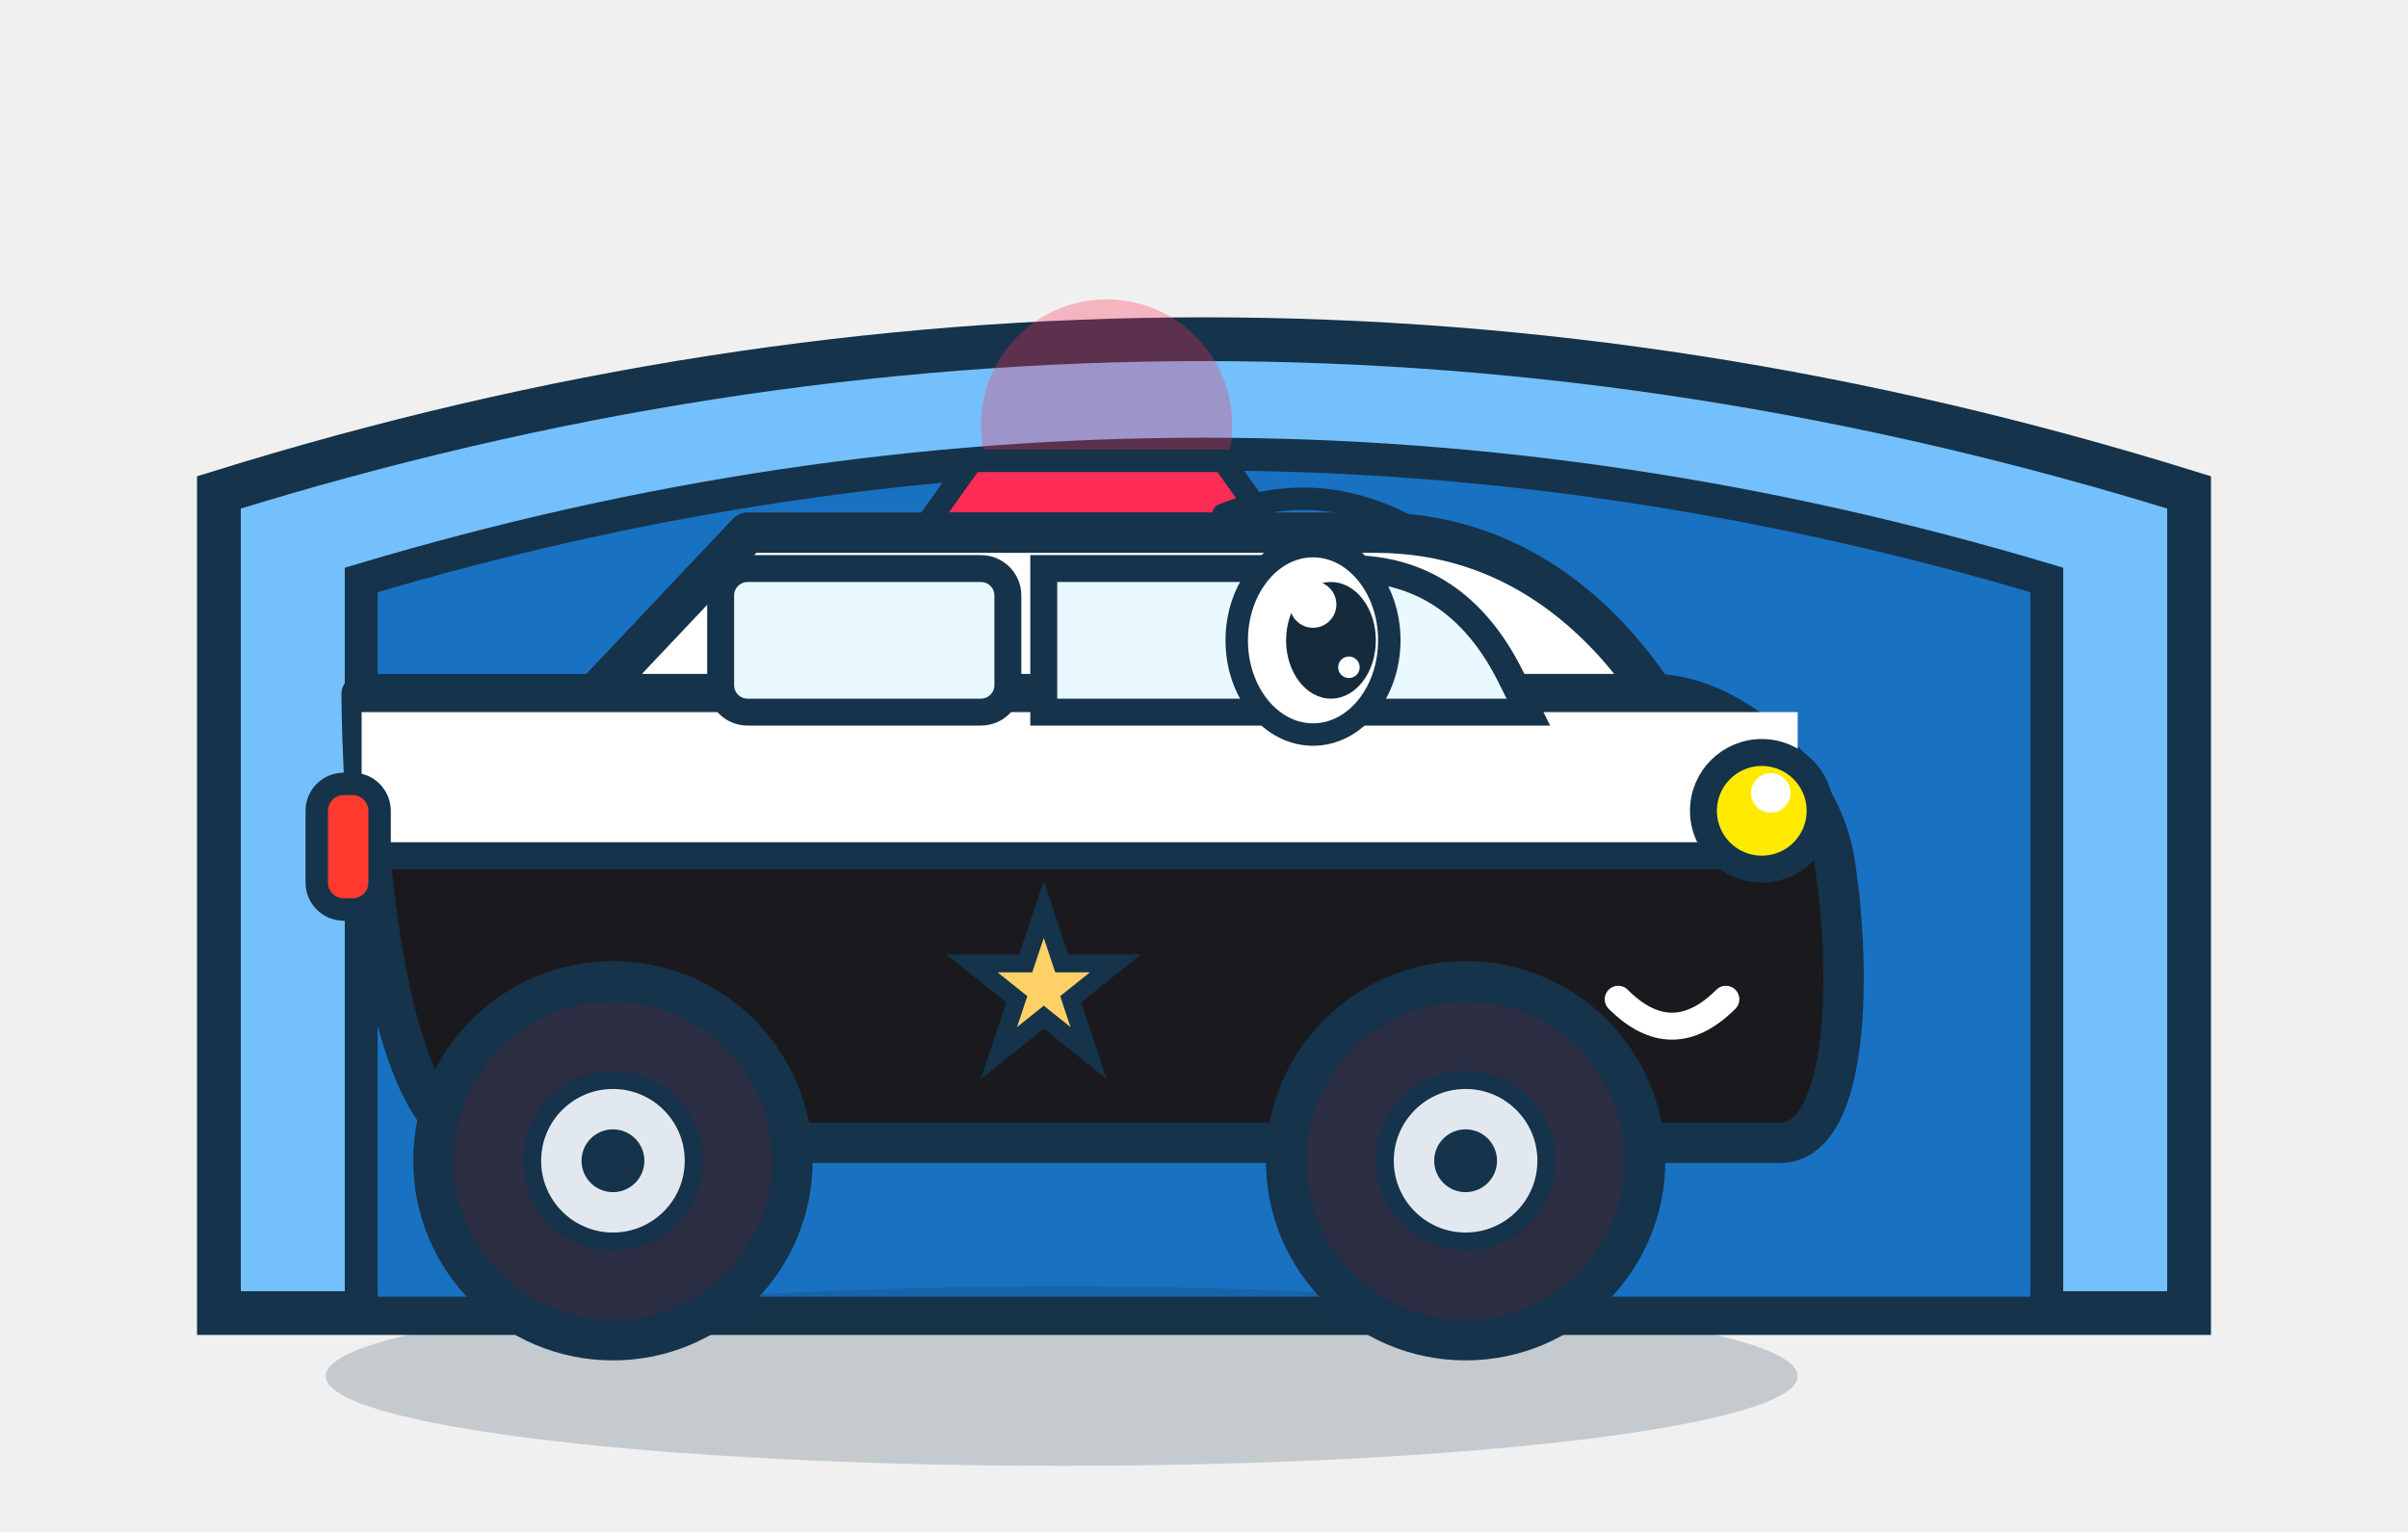
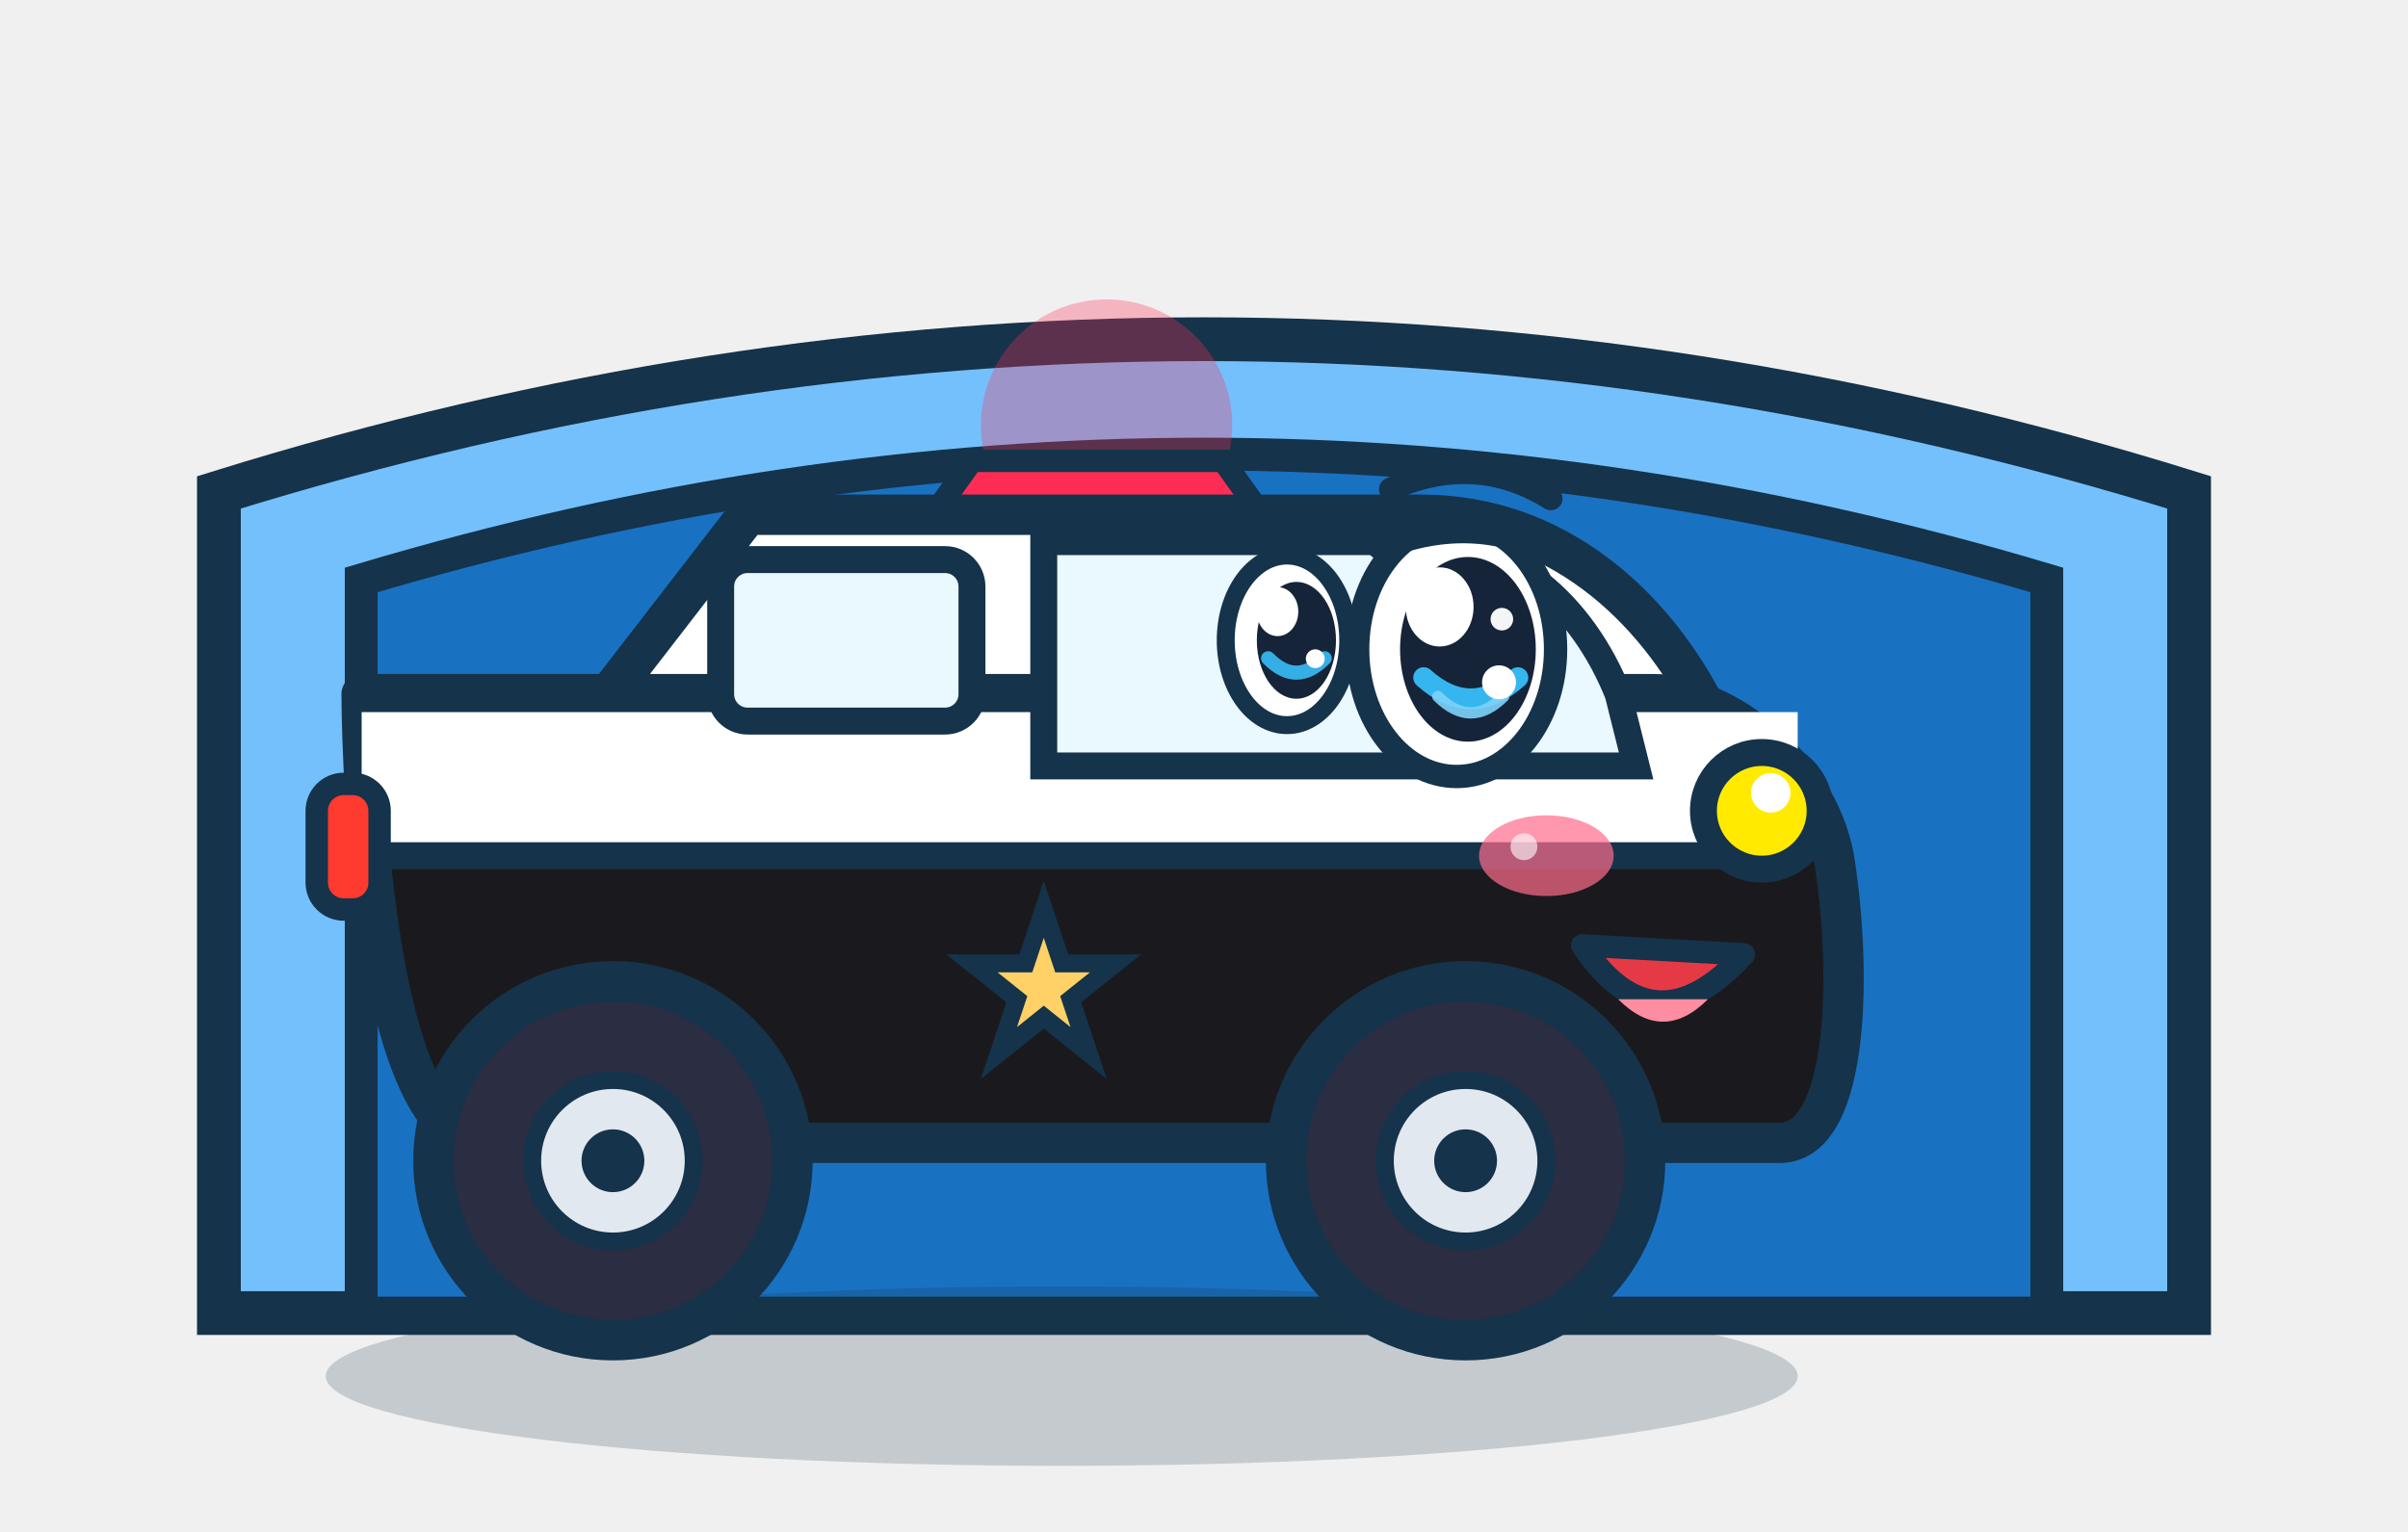
<svg xmlns="http://www.w3.org/2000/svg" viewBox="0 0 220 140" width="220" height="140">
  <g transform="translate(5, 5)">
    <path d="M 15 115 L 15 40 Q 105 12 195 40 L 195 115 Z" fill="#74C0FC" stroke="#15334A" stroke-width="4" />
    <path d="M 28 115 L 28 48 Q 105 25 182 48 L 182 115 Z" fill="#1971C2" stroke="#15334A" stroke-width="3" />
    <g transform="translate(10, 24) scale(0.82)">
      <ellipse cx="100" cy="118" rx="82" ry="10" fill="rgba(21, 51, 74, 0.2)" />
      <g transform="translate(0, 0)">
        <circle cx="105" cy="12" r="14" fill="#FF2D55" opacity="0.3" />
        <path d="M 90 16 L 118 16 L 123 23 L 85 23 Z" fill="#FF2D55" stroke="#15334A" stroke-width="2.5" />
        <rect x="98" y="23" width="12" height="5" fill="#CED4DA" stroke="#15334A" stroke-width="2" />
-         <path d="M 48 42 L 65 24 L 135 24 C 150 24 160 33 166 42 Z" fill="#FFFFFF" stroke="#15334A" stroke-width="4.5" stroke-linejoin="round" />
+         <path d="M 48 44 L 65 22 L 140 22 C 155 22 166 32 172 44 Z" fill="#FFFFFF" stroke="#15334A" stroke-width="4.5" stroke-linejoin="round" />
        <path d="M 22 42 C 22 42 22 92 36 92 L 180 92 C 188 92 188 72 186 60 C 184 50 174 42 166 42 Z" fill="#1A1A1E" stroke="#15334A" stroke-width="4.5" stroke-linejoin="round" />
        <path d="M 22 44 L 182 44 L 182 60 Q 100 62 22 60 Z" fill="#FFFFFF" />
        <line x1="22" y1="60" x2="182" y2="60" stroke="#15334A" stroke-width="3" />
-         <rect x="62" y="28" width="32" height="16" rx="3" fill="#EAF8FF" stroke="#15334A" stroke-width="3" />
-         <path d="M 98 28 L 132 28 C 140 28 146 32 150 40 L 152 44 L 98 44 Z" fill="#EAF8FF" stroke="#15334A" stroke-width="3" />
-         <ellipse cx="128" cy="36" rx="8.5" ry="10.5" fill="#FFFFFF" stroke="#15334A" stroke-width="2.5" />
-         <ellipse cx="130" cy="36" rx="5" ry="6.5" fill="#152B3C" />
-         <circle cx="128" cy="32" r="2.6" fill="#FFFFFF" />
-         <circle cx="132" cy="39" r="1.2" fill="#FFFFFF" />
-         <path d="M 118 22 Q 128 18 138 23" fill="none" stroke="#15334A" stroke-width="2.5" stroke-linecap="round" />
+         <rect x="62" y="27" width="28" height="18" rx="3" fill="#EAF8FF" stroke="#15334A" stroke-width="3" />
+         <path d="M 98 25 L 140 25 C 150 25 158 32 162 42 L 164 50 L 98 50 Z" fill="#EAF8FF" stroke="#15334A" stroke-width="3" />
+         <ellipse cx="125.1" cy="36" rx="6.825" ry="9.45" fill="#FFFFFF" stroke="#15334A" stroke-width="2" />
+         <ellipse cx="126.15" cy="36" rx="4.41" ry="6.51" fill="#152438" />
+         <path d="M 123 38 Q 126.15 41.2 129.3 38" fill="none" stroke="#38BDF8" stroke-width="1.575" stroke-linecap="round" opacity="0.9" />
+         <ellipse cx="124.05" cy="32.8" rx="2.31" ry="2.73" fill="#FFFFFF" />
+         <circle cx="128.25" cy="38.05" r="1.05" fill="#FFFFFF" />
+         <path d="M 119.85 23.35 Q 126.15 20.2 132.45 24.4" fill="none" stroke="#15334A" stroke-width="2.2" stroke-linecap="round" />
+         <ellipse cx="144" cy="37" rx="11.025" ry="14.175" fill="#FFFFFF" stroke="#15334A" stroke-width="2.6" />
+         <ellipse cx="145.26" cy="37" rx="7.56" ry="10.29" fill="#152438" />
+         <path d="M 140.325 40.15 Q 145.575 44.875 150.825 40.15" fill="none" stroke="#38BDF8" stroke-width="2.31" stroke-linecap="round" opacity="0.95" />
+         <path d="M 141.9 42.25 Q 145.575 45.925 149.25 42.25" fill="none" stroke="#7DD3FC" stroke-width="1.26" stroke-linecap="round" opacity="0.9" />
+         <ellipse cx="142.11" cy="32.275" rx="3.78" ry="4.41" fill="#FFFFFF" />
+         <circle cx="148.725" cy="40.675" r="1.89" fill="#FFFFFF" />
+         <circle cx="149.04" cy="33.64" r="1.26" fill="#FFFFFF" opacity="0.95" />
+         <path d="M 135.6 25.45 Q 146.1 21.25 155.55 26.5" fill="none" stroke="#15334A" stroke-width="3.2" stroke-linecap="round" />
+         <path d="M 136.65 19.15 Q 146.1 14.95 154.5 20.2" fill="none" stroke="#15334A" stroke-width="2.6" stroke-linecap="round" />
+         <ellipse cx="154" cy="60" rx="7.5" ry="4.5" fill="#FF6B8B" opacity="0.7" />
+         <circle cx="151.5" cy="59" r="1.5" fill="#FFFFFF" opacity="0.6" />
+         <path d="M 158 70 Q 166 82 176 71 Z" fill="#E63946" stroke="#15334A" stroke-width="2.5" stroke-linejoin="round" />
+         <path d="M 162 76 Q 167 81 172 76 Z" fill="#FF8DA1" />
        <polygon points="98,66 100,72 106,72 101,76 103,82 98,78 93,82 95,76 90,72 96,72" fill="#FFD166" stroke="#15334A" stroke-width="2" />
-         <path d="M 162 76 Q 168 82 174 76" fill="none" stroke="#FFFFFF" stroke-width="3" stroke-linecap="round" />
        <circle cx="178" cy="55" r="6.5" fill="#FFEA00" stroke="#15334A" stroke-width="3" />
        <circle cx="179" cy="53" r="2.2" fill="#FFFFFF" />
        <rect x="17" y="52" width="7" height="14" rx="3" fill="#FF3B30" stroke="#15334A" stroke-width="2.5" />
        <circle cx="50" cy="94" r="20" fill="#2B2D42" stroke="#15334A" stroke-width="4.5" />
        <circle cx="50" cy="94" r="9" fill="#E2E8F0" stroke="#15334A" stroke-width="2" />
        <circle cx="50" cy="94" r="3.5" fill="#15334A" />
        <circle cx="145" cy="94" r="20" fill="#2B2D42" stroke="#15334A" stroke-width="4.5" />
        <circle cx="145" cy="94" r="9" fill="#E2E8F0" stroke="#15334A" stroke-width="2" />
        <circle cx="145" cy="94" r="3.5" fill="#15334A" />
      </g>
    </g>
  </g>
</svg>
